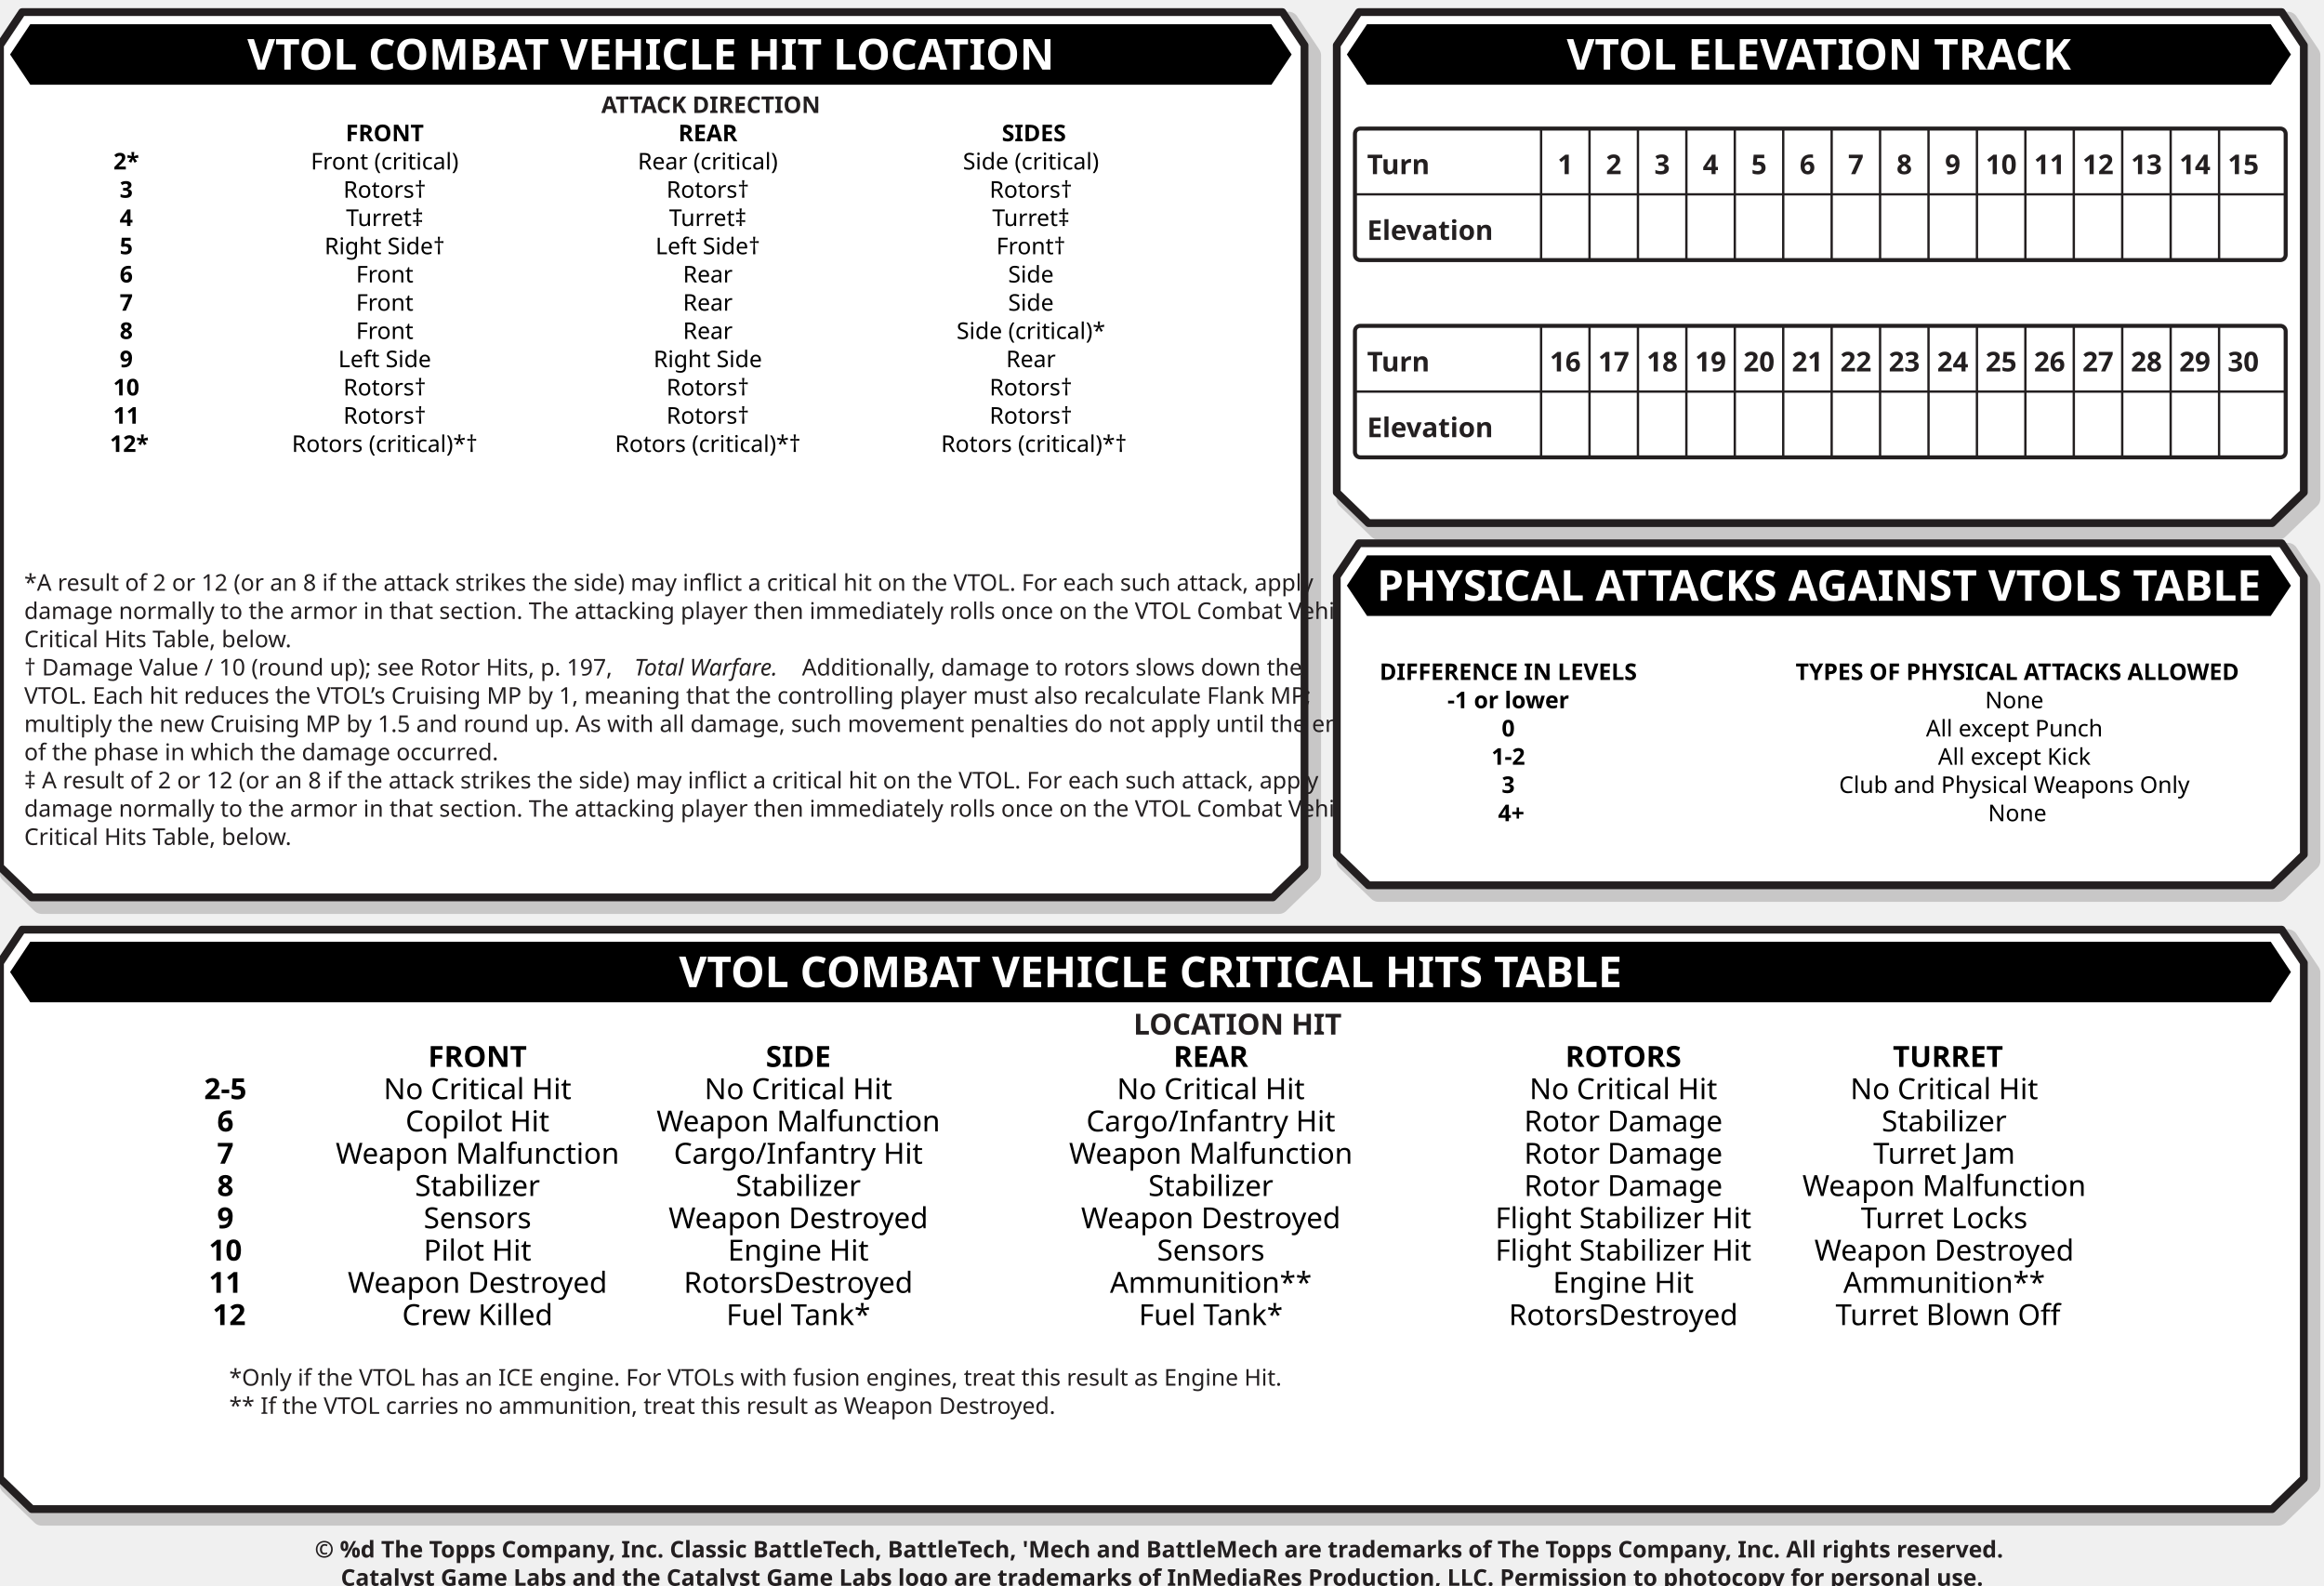
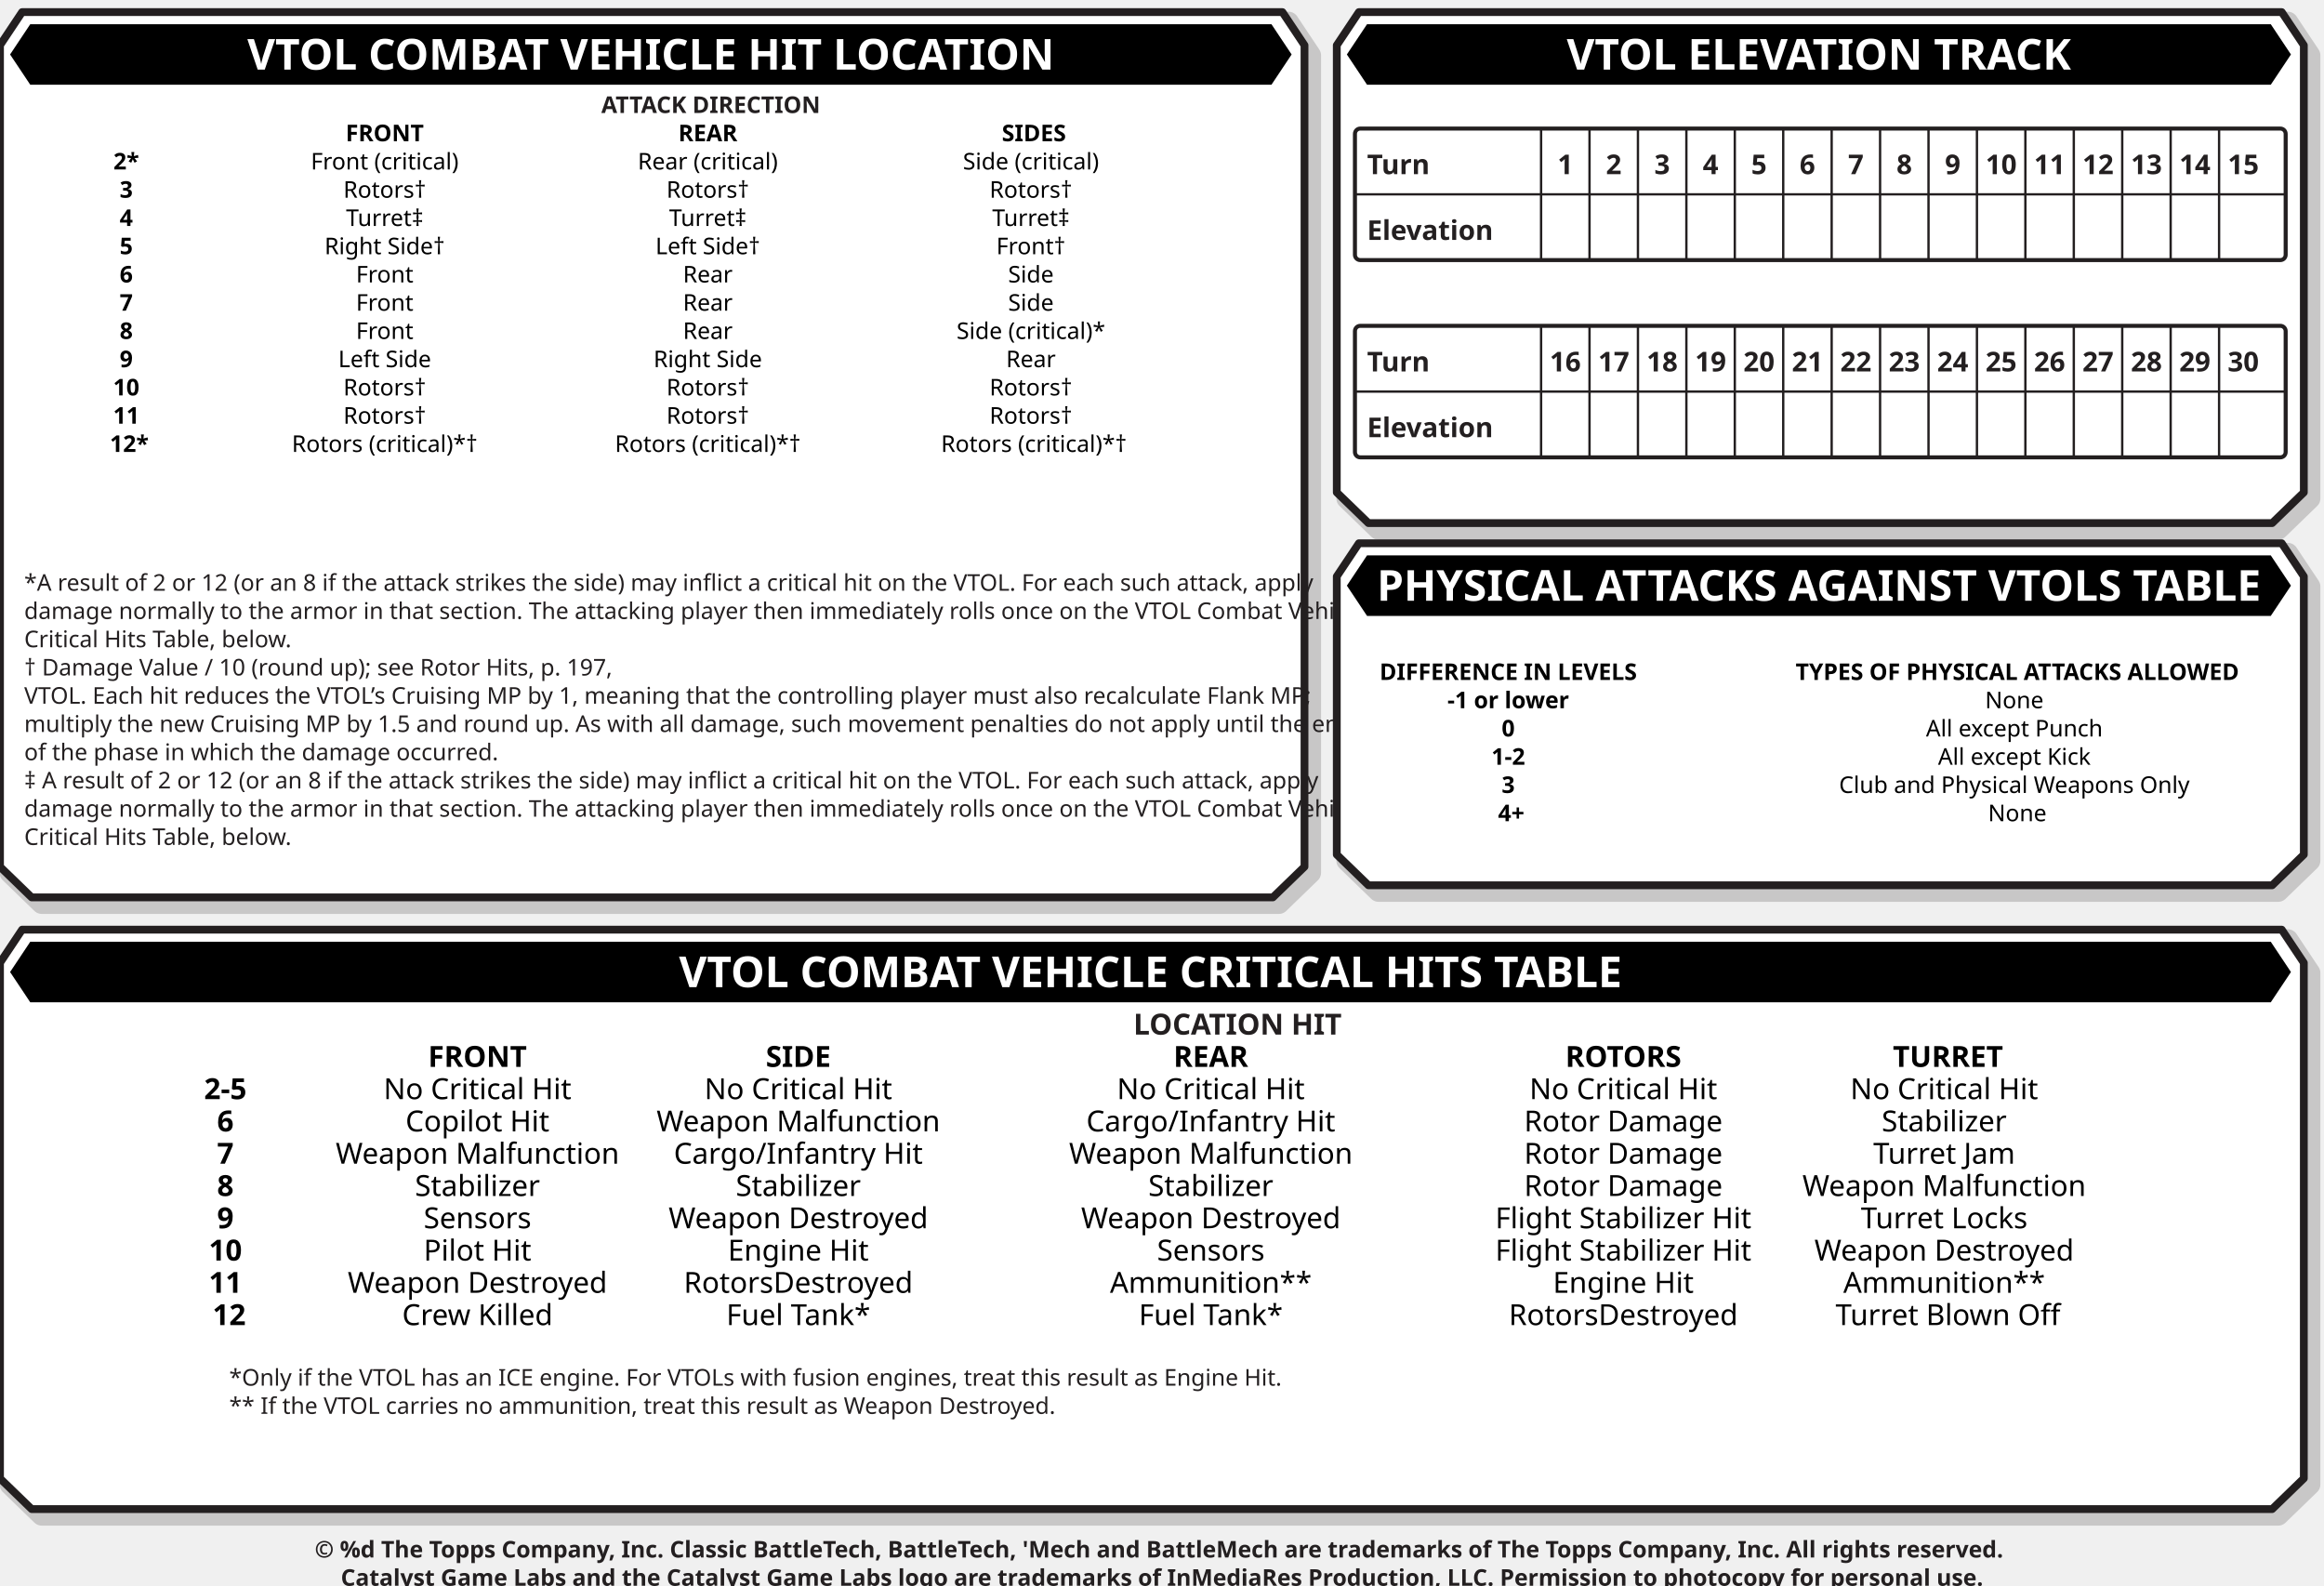
<svg xmlns="http://www.w3.org/2000/svg" contentScriptType="text/ecmascript" width="576.0" zoomAndPan="magnify" contentStyleType="text/css" height="393.0" preserveAspectRatio="xMidYMid meet" version="1.0">
  <g style="mml-color-elements:" id="rs_template">
    <text font-size="5.7px" transform="translate (288.0 393.0)" fill="#231f20" text-anchor="middle" font-family="Eurostile" id="footer" font-weight="bold">
      <tspan lengthAdjust="spacingAndGlyphs" x="0.0" id="tspanCopyright" y="-7.000" textLength="547.200">© %d The Topps Company, Inc. Classic BattleTech, BattleTech, 'Mech and BattleMech are trademarks of The Topps Company, Inc. All rights reserved.</tspan>
      <tspan lengthAdjust="spacingAndGlyphs" x="0.0" y="0" textLength="518.400">Catalyst Game Labs and the Catalyst Game Labs logo are trademarks of InMediaRes Production, LLC. Permission to photocopy for personal use.</tspan>
    </text>
    <g transform="translate (0.000 3.000)">
      <g>
        <path fill="#ffffff" d="M 2.5,10.714 L 7.975,2.500 L 319.345,2.500 l 5.475,8.214 L 324.820,213.300 l -7.845,7.600 L 10.345,220.900 l -7.845,-7.600 Z" stroke-width="5.2" stroke-linejoin="round" stroke="#c8c7c7" />
        <path fill="#ffffff" d="M 0.0,8.214 L 5.475,0.000 L 317.845,0.000 l 5.475,8.214 L 323.320,211.800 l -7.845,7.600 L 7.845,219.400 l -7.845,-7.600 Z" stroke-width="1.932" stroke-linejoin="round" stroke="#231f20" />
        <g transform="translate (2.5,3.0)">
          <path fill="#000000" d="M 0,7.500 l 4.999,-7.500 h 307.630 l 4.999,7.500 l -4.999,7.500 h -307.630 Z" />
          <text x="158.814" y="11.250" fill="#ffffff" text-anchor="middle" style="font-family:Eurostile;font-size:10.600px;font-weight:bold;font-style:normal" textLength="180.295" lengthAdjust="spacingAndGlyphs">VTOL COMBAT VEHICLE HIT LOCATION</text>
        </g>
      </g>
      <text fill="#231f20" x="176.176" y="25.000" style="font-family:Eurostile;font-size:5.700px;font-weight:bold;font-style:normal" text-anchor="middle">ATTACK DIRECTION</text>
      <g transform="translate (0.000 32.000)">
        <text text-anchor="middle" style="font-family:Eurostile;font-size:5.700px;font-weight:bold;font-style:normal">
          <tspan x="96.096" y="0.000">FRONT</tspan>
          <tspan x="176.176" y="0.000">REAR</tspan>
          <tspan x="256.256" y="0.000">SIDES</tspan>
        </text>
        <text text-anchor="middle" style="font-family:Eurostile;font-size:5.700px;font-weight:bold;font-style:normal">
          <tspan x="32.032" y="7.000">2*</tspan>
          <tspan x="32.032" y="14.000">3</tspan>
          <tspan x="32.032" y="21.000">4</tspan>
          <tspan x="32.032" y="28.000">5</tspan>
          <tspan x="32.032" y="35.000">6</tspan>
          <tspan x="32.032" y="42.000">7</tspan>
          <tspan x="32.032" y="49.000">8</tspan>
          <tspan x="32.032" y="56.000">9</tspan>
          <tspan x="32.032" y="63.000">10</tspan>
          <tspan x="32.032" y="70.000">11</tspan>
          <tspan x="32.032" y="77.000">12*</tspan>
        </text>
        <text text-anchor="middle" style="font-family:Eurostile;font-size:5.700px;font-weight:normal;font-style:normal">
          <tspan x="96.096" y="7.000">Front (critical)</tspan>
          <tspan x="176.176" y="7.000">Rear (critical)</tspan>
          <tspan x="256.256" y="7.000">Side (critical)</tspan>
          <tspan x="96.096" y="14.000">Rotors†</tspan>
          <tspan x="176.176" y="14.000">Rotors†</tspan>
          <tspan x="256.256" y="14.000">Rotors†</tspan>
          <tspan x="96.096" y="21.000">Turret‡</tspan>
          <tspan x="176.176" y="21.000">Turret‡</tspan>
          <tspan x="256.256" y="21.000">Turret‡</tspan>
          <tspan x="96.096" y="28.000">Right Side†</tspan>
          <tspan x="176.176" y="28.000">Left Side†</tspan>
          <tspan x="256.256" y="28.000">Front†</tspan>
          <tspan x="96.096" y="35.000">Front</tspan>
          <tspan x="176.176" y="35.000">Rear</tspan>
          <tspan x="256.256" y="35.000">Side</tspan>
          <tspan x="96.096" y="42.000">Front</tspan>
          <tspan x="176.176" y="42.000">Rear</tspan>
          <tspan x="256.256" y="42.000">Side</tspan>
          <tspan x="96.096" y="49.000">Front</tspan>
          <tspan x="176.176" y="49.000">Rear</tspan>
          <tspan x="256.256" y="49.000">Side (critical)*</tspan>
          <tspan x="96.096" y="56.000">Left Side</tspan>
          <tspan x="176.176" y="56.000">Right Side</tspan>
          <tspan x="256.256" y="56.000">Rear</tspan>
          <tspan x="96.096" y="63.000">Rotors†</tspan>
          <tspan x="176.176" y="63.000">Rotors†</tspan>
          <tspan x="256.256" y="63.000">Rotors†</tspan>
          <tspan x="96.096" y="70.000">Rotors†</tspan>
          <tspan x="176.176" y="70.000">Rotors†</tspan>
          <tspan x="256.256" y="70.000">Rotors†</tspan>
          <tspan x="96.096" y="77.000">Rotors (critical)*†</tspan>
          <tspan x="176.176" y="77.000">Rotors (critical)*†</tspan>
          <tspan x="256.256" y="77.000">Rotors (critical)*†</tspan>
        </text>
      </g>
      <g transform="translate(0,136.400)">
        <text x="6.000" y="7.000" fill="#231f20" text-anchor="start" style="font-family:Eurostile;font-size:5.700px;font-weight:normal;font-style:normal" textLength="311.320" lengthAdjust="spacingAndGlyphs">*A result of 2 or 12 (or an 8 if the attack strikes the side) may inflict a critical hit on the VTOL. For each such attack, apply</text>
        <text x="6.000" y="14.000" fill="#231f20" text-anchor="start" style="font-family:Eurostile;font-size:5.700px;font-weight:normal;font-style:normal" textLength="311.320" lengthAdjust="spacingAndGlyphs">damage normally to the armor in that section. The attacking player then immediately rolls once on the VTOL Combat Vehicle</text>
-         <text fill="#231f20" x="6.000" y="21.000" style="font-family:Eurostile;font-size:5.700px;font-weight:normal;font-style:normal" text-anchor="start">Critical Hits Table, below.</text>
-         <text x="6.000" y="28.000" fill="#231f20" text-anchor="start" style="font-family:Eurostile;font-size:5.700px;font-weight:normal;font-style:normal" textLength="151.192" lengthAdjust="spacingAndGlyphs">† Damage Value / 10 (round up); see Rotor Hits, p. 197, </text>
-         <text x="157.192" y="28.000" fill="#231f20" text-anchor="start" style="font-family:Eurostile;font-size:5.700px;font-weight:normal;font-style:italic" textLength="41.577" lengthAdjust="spacingAndGlyphs">Total Warfare.</text>
-         <text x="198.769" y="28.000" fill="#231f20" text-anchor="start" style="font-family:Eurostile;font-size:5.700px;font-weight:normal;font-style:normal" textLength="121.714" lengthAdjust="spacingAndGlyphs"> Additionally, damage to rotors slows down the</text>
+         <text fill="#231f20" x="6.000" y="21.000" style="font-family:Eurostile;font-size:5.700px;font-weight:normal;font-style:normal;mml-field-width:16892.987" text-anchor="start">Critical Hits Table, below.</text>
+         <text x="6.000" y="28.000" fill="#231f20" text-anchor="start" style="font-family:Eurostile;font-size:5.700px;font-weight:normal;font-style:normal" textLength="42317.079" lengthAdjust="spacingAndGlyphs">† Damage Value / 10 (round up); see Rotor Hits, p. 197, </text>
+         <text x="42323.079" y="28.000" fill="#231f20" text-anchor="start" style="font-family:Eurostile;font-size:5.700px;font-weight:normal;font-style:italic" textLength="11637.067" lengthAdjust="spacingAndGlyphs">Total Warfare.</text>
+         <text x="53960.146" y="28.000" fill="#231f20" text-anchor="start" style="font-family:Eurostile;font-size:5.700px;font-weight:normal;font-style:normal" textLength="34066.520" lengthAdjust="spacingAndGlyphs"> Additionally, damage to rotors slows down the</text>
        <text x="6.000" y="35.000" fill="#231f20" text-anchor="start" style="font-family:Eurostile;font-size:5.700px;font-weight:normal;font-style:normal" textLength="311.320" lengthAdjust="spacingAndGlyphs">VTOL. Each hit reduces the VTOL’s Cruising MP by 1, meaning that the controlling player must also recalculate Flank MP;</text>
        <text x="6.000" y="42.000" fill="#231f20" text-anchor="start" style="font-family:Eurostile;font-size:5.700px;font-weight:normal;font-style:normal" textLength="311.320" lengthAdjust="spacingAndGlyphs">multiply the new Cruising MP by 1.5 and round up. As with all damage, such movement penalties do not apply until the end</text>
-         <text fill="#231f20" x="6.000" y="49.000" style="font-family:Eurostile;font-size:5.700px;font-weight:normal;font-style:normal" text-anchor="start">of the phase in which the damage occurred.</text>
+         <text fill="#231f20" x="6.000" y="49.000" style="font-family:Eurostile;font-size:5.700px;font-weight:normal;font-style:normal;mml-field-width:3047847.104" text-anchor="start">of the phase in which the damage occurred.</text>
        <text x="6.000" y="56.000" fill="#231f20" text-anchor="start" style="font-family:Eurostile;font-size:5.700px;font-weight:normal;font-style:normal" textLength="311.320" lengthAdjust="spacingAndGlyphs">‡ A result of 2 or 12 (or an 8 if the attack strikes the side) may inflict a critical hit on the VTOL. For each such attack, apply</text>
        <text x="6.000" y="63.000" fill="#231f20" text-anchor="start" style="font-family:Eurostile;font-size:5.700px;font-weight:normal;font-style:normal" textLength="311.320" lengthAdjust="spacingAndGlyphs">damage normally to the armor in that section. The attacking player then immediately rolls once on the VTOL Combat Vehicle</text>
-         <text fill="#231f20" x="6.000" y="70.000" style="font-family:Eurostile;font-size:5.700px;font-weight:normal;font-style:normal" text-anchor="start">Critical Hits Table, below.</text>
+         <text fill="#231f20" x="6.000" y="70.000" style="font-family:Eurostile;font-size:5.700px;font-weight:normal;font-style:normal;mml-field-width:16934.482" text-anchor="start">Critical Hits Table, below.</text>
      </g>
    </g>
    <g transform="translate (331.320 3.000)">
      <g>
        <path fill="#ffffff" d="M 2.5,10.714 L 7.975,2.500 L 235.705,2.500 l 5.475,8.214 L 241.180,120.540 l -7.845,7.600 L 10.345,128.140 l -7.845,-7.600 Z" stroke-width="5.2" stroke-linejoin="round" stroke="#c8c7c7" />
        <path fill="#ffffff" d="M 0.0,8.214 L 5.475,0.000 L 234.205,0.000 l 5.475,8.214 L 239.680,119.040 l -7.845,7.600 L 7.845,126.640 l -7.845,-7.600 Z" stroke-width="1.932" stroke-linejoin="round" stroke="#231f20" />
        <g transform="translate (2.5,3.0)">
          <path fill="#000000" d="M 0,7.500 l 4.999,-7.500 h 223.990 l 4.999,7.500 l -4.999,7.500 h -223.990 Z" />
          <text x="116.994" y="11.250" fill="#ffffff" text-anchor="middle" style="font-family:Eurostile;font-size:10.600px;font-weight:bold;font-style:normal" textLength="115.026" lengthAdjust="spacingAndGlyphs">VTOL ELEVATION TRACK</text>
        </g>
      </g>
      <path fill="none" d="M 4.500,30.179 c 0,-0.726 0.589,-1.315 1.315,-1.315 l 228.050,0 c 0.726,0 1.315,0.589, 1.315,1.315 l 0,29.962 c 0,0.726 -0.589,1.315, -1.315,1.315 l -228.050,0 c -0.726,0 -1.315,-0.589, -1.315,-1.315Z" stroke-width="1.0" stroke-linejoin="round" stroke="#231f20" />
      <path fill="none" stroke-width="0.58" d="M 4.500,45.160 h230.680 M 50.636,28.864 v32.592  M 62.639,28.864 v32.592  M 74.642,28.864 v32.592  M 86.645,28.864 v32.592  M 98.648,28.864 v32.592  M 110.651,28.864 v32.592  M 122.654,28.864 v32.592  M 134.657,28.864 v32.592  M 146.659,28.864 v32.592  M 158.662,28.864 v32.592  M 170.665,28.864 v32.592  M 182.668,28.864 v32.592  M 194.671,28.864 v32.592  M 206.674,28.864 v32.592  M 218.677,28.864 v32.592" stroke-linecap="round" stroke-linejoin="miter" stroke="#231f20" />
      <text fill="#231f20" x="7.500" y="40.160" style="font-family:Eurostile;font-size:6.760px;font-weight:bold;font-style:normal" text-anchor="start">Turn</text>
      <text fill="#231f20" x="7.500" y="56.456" style="font-family:Eurostile;font-size:6.760px;font-weight:bold;font-style:normal" text-anchor="start">Elevation</text>
      <text fill="#231f20" x="56.637" y="40.160" style="font-family:Eurostile;font-size:6.760px;font-weight:bold;font-style:normal" text-anchor="middle">1</text>
      <text fill="#231f20" x="68.640" y="40.160" style="font-family:Eurostile;font-size:6.760px;font-weight:bold;font-style:normal" text-anchor="middle">2</text>
      <text fill="#231f20" x="80.643" y="40.160" style="font-family:Eurostile;font-size:6.760px;font-weight:bold;font-style:normal" text-anchor="middle">3</text>
      <text fill="#231f20" x="92.646" y="40.160" style="font-family:Eurostile;font-size:6.760px;font-weight:bold;font-style:normal" text-anchor="middle">4</text>
      <text fill="#231f20" x="104.649" y="40.160" style="font-family:Eurostile;font-size:6.760px;font-weight:bold;font-style:normal" text-anchor="middle">5</text>
      <text fill="#231f20" x="116.652" y="40.160" style="font-family:Eurostile;font-size:6.760px;font-weight:bold;font-style:normal" text-anchor="middle">6</text>
      <text fill="#231f20" x="128.655" y="40.160" style="font-family:Eurostile;font-size:6.760px;font-weight:bold;font-style:normal" text-anchor="middle">7</text>
      <text fill="#231f20" x="140.658" y="40.160" style="font-family:Eurostile;font-size:6.760px;font-weight:bold;font-style:normal" text-anchor="middle">8</text>
      <text fill="#231f20" x="152.661" y="40.160" style="font-family:Eurostile;font-size:6.760px;font-weight:bold;font-style:normal" text-anchor="middle">9</text>
      <text fill="#231f20" x="164.664" y="40.160" style="font-family:Eurostile;font-size:6.760px;font-weight:bold;font-style:normal" text-anchor="middle">10</text>
      <text fill="#231f20" x="176.667" y="40.160" style="font-family:Eurostile;font-size:6.760px;font-weight:bold;font-style:normal" text-anchor="middle">11</text>
      <text fill="#231f20" x="188.670" y="40.160" style="font-family:Eurostile;font-size:6.760px;font-weight:bold;font-style:normal" text-anchor="middle">12</text>
      <text fill="#231f20" x="200.673" y="40.160" style="font-family:Eurostile;font-size:6.760px;font-weight:bold;font-style:normal" text-anchor="middle">13</text>
      <text fill="#231f20" x="212.676" y="40.160" style="font-family:Eurostile;font-size:6.760px;font-weight:bold;font-style:normal" text-anchor="middle">14</text>
      <text fill="#231f20" x="224.679" y="40.160" style="font-family:Eurostile;font-size:6.760px;font-weight:bold;font-style:normal" text-anchor="middle">15</text>
      <path fill="none" d="M 4.500,79.067 c 0,-0.726 0.589,-1.315 1.315,-1.315 l 228.050,0 c 0.726,0 1.315,0.589, 1.315,1.315 l 0,29.962 c 0,0.726 -0.589,1.315, -1.315,1.315 l -228.050,0 c -0.726,0 -1.315,-0.589, -1.315,-1.315Z" stroke-width="1.0" stroke-linejoin="round" stroke="#231f20" />
      <path fill="none" stroke-width="0.58" d="M 4.500,94.048 h230.680 M 50.636,77.752 v32.592  M 62.639,77.752 v32.592  M 74.642,77.752 v32.592  M 86.645,77.752 v32.592  M 98.648,77.752 v32.592  M 110.651,77.752 v32.592  M 122.654,77.752 v32.592  M 134.657,77.752 v32.592  M 146.659,77.752 v32.592  M 158.662,77.752 v32.592  M 170.665,77.752 v32.592  M 182.668,77.752 v32.592  M 194.671,77.752 v32.592  M 206.674,77.752 v32.592  M 218.677,77.752 v32.592" stroke-linecap="round" stroke-linejoin="miter" stroke="#231f20" />
      <text fill="#231f20" x="7.500" y="89.048" style="font-family:Eurostile;font-size:6.760px;font-weight:bold;font-style:normal" text-anchor="start">Turn</text>
      <text fill="#231f20" x="7.500" y="105.344" style="font-family:Eurostile;font-size:6.760px;font-weight:bold;font-style:normal" text-anchor="start">Elevation</text>
      <text fill="#231f20" x="56.637" y="89.048" style="font-family:Eurostile;font-size:6.760px;font-weight:bold;font-style:normal" text-anchor="middle">16</text>
      <text fill="#231f20" x="68.640" y="89.048" style="font-family:Eurostile;font-size:6.760px;font-weight:bold;font-style:normal" text-anchor="middle">17</text>
      <text fill="#231f20" x="80.643" y="89.048" style="font-family:Eurostile;font-size:6.760px;font-weight:bold;font-style:normal" text-anchor="middle">18</text>
      <text fill="#231f20" x="92.646" y="89.048" style="font-family:Eurostile;font-size:6.760px;font-weight:bold;font-style:normal" text-anchor="middle">19</text>
      <text fill="#231f20" x="104.649" y="89.048" style="font-family:Eurostile;font-size:6.760px;font-weight:bold;font-style:normal" text-anchor="middle">20</text>
      <text fill="#231f20" x="116.652" y="89.048" style="font-family:Eurostile;font-size:6.760px;font-weight:bold;font-style:normal" text-anchor="middle">21</text>
      <text fill="#231f20" x="128.655" y="89.048" style="font-family:Eurostile;font-size:6.760px;font-weight:bold;font-style:normal" text-anchor="middle">22</text>
      <text fill="#231f20" x="140.658" y="89.048" style="font-family:Eurostile;font-size:6.760px;font-weight:bold;font-style:normal" text-anchor="middle">23</text>
      <text fill="#231f20" x="152.661" y="89.048" style="font-family:Eurostile;font-size:6.760px;font-weight:bold;font-style:normal" text-anchor="middle">24</text>
      <text fill="#231f20" x="164.664" y="89.048" style="font-family:Eurostile;font-size:6.760px;font-weight:bold;font-style:normal" text-anchor="middle">25</text>
      <text fill="#231f20" x="176.667" y="89.048" style="font-family:Eurostile;font-size:6.760px;font-weight:bold;font-style:normal" text-anchor="middle">26</text>
      <text fill="#231f20" x="188.670" y="89.048" style="font-family:Eurostile;font-size:6.760px;font-weight:bold;font-style:normal" text-anchor="middle">27</text>
      <text fill="#231f20" x="200.673" y="89.048" style="font-family:Eurostile;font-size:6.760px;font-weight:bold;font-style:normal" text-anchor="middle">28</text>
      <text fill="#231f20" x="212.676" y="89.048" style="font-family:Eurostile;font-size:6.760px;font-weight:bold;font-style:normal" text-anchor="middle">29</text>
      <text fill="#231f20" x="224.679" y="89.048" style="font-family:Eurostile;font-size:6.760px;font-weight:bold;font-style:normal" text-anchor="middle">30</text>
    </g>
    <g transform="translate (331.320 134.640)">
      <g>
        <path fill="#ffffff" d="M 2.5,10.714 L 7.975,2.500 L 235.705,2.500 l 5.475,8.214 L 241.180,78.660 l -7.845,7.600 L 10.345,86.260 l -7.845,-7.600 Z" stroke-width="5.2" stroke-linejoin="round" stroke="#c8c7c7" />
        <path fill="#ffffff" d="M 0.0,8.214 L 5.475,0.000 L 234.205,0.000 l 5.475,8.214 L 239.680,77.160 l -7.845,7.600 L 7.845,84.760 l -7.845,-7.600 Z" stroke-width="1.932" stroke-linejoin="round" stroke="#231f20" />
        <g transform="translate (2.5,3.0)">
          <path fill="#000000" d="M 0,7.500 l 4.999,-7.500 h 223.990 l 4.999,7.500 l -4.999,7.500 h -223.990 Z" />
          <text x="116.994" y="11.250" fill="#ffffff" text-anchor="middle" style="font-family:Eurostile;font-size:10.600px;font-weight:bold;font-style:normal" textLength="203.386" lengthAdjust="spacingAndGlyphs">PHYSICAL ATTACKS AGAINST VTOLS TABLE</text>
        </g>
      </g>
      <g transform="translate (3.000 33.880)">
        <text text-anchor="middle" style="font-family:Eurostile;font-size:5.700px;font-weight:bold;font-style:normal">
          <tspan x="165.676" y="0.000">TYPES OF PHYSICAL ATTACKS ALLOWED</tspan>
        </text>
        <text text-anchor="middle" style="font-family:Eurostile;font-size:5.700px;font-weight:bold;font-style:normal">
          <tspan x="40.236" y="0.000">DIFFERENCE IN LEVELS</tspan>
          <tspan x="40.236" y="7.000">-1 or lower</tspan>
          <tspan x="40.236" y="14.000">0</tspan>
          <tspan x="40.236" y="21.000">1-2</tspan>
          <tspan x="40.236" y="28.000">3</tspan>
          <tspan x="40.236" y="35.000">4+</tspan>
        </text>
        <text text-anchor="middle" style="font-family:Eurostile;font-size:5.700px;font-weight:normal;font-style:normal">
          <tspan x="165.676" y="7.000">None</tspan>
          <tspan x="165.676" y="14.000">All except Punch</tspan>
          <tspan x="165.676" y="21.000">All except Kick</tspan>
          <tspan x="165.676" y="28.000">Club and Physical Weapons Only</tspan>
          <tspan x="165.676" y="35.000">None</tspan>
        </text>
      </g>
    </g>
    <g transform="translate (0.000 230.400)">
      <g>
        <path fill="#ffffff" d="M 2.5,10.714 L 7.975,2.500 L 567.025,2.500 l 5.475,8.214 L 572.500,137.500 l -7.845,7.600 L 10.345,145.100 l -7.845,-7.600 Z" stroke-width="5.2" stroke-linejoin="round" stroke="#c8c7c7" />
        <path fill="#ffffff" d="M 0.0,8.214 L 5.475,0.000 L 565.525,0.000 l 5.475,8.214 L 571.000,136.000 l -7.845,7.600 L 7.845,143.600 l -7.845,-7.600 Z" stroke-width="1.932" stroke-linejoin="round" stroke="#231f20" />
        <g transform="translate (2.5,3.0)">
          <path fill="#000000" d="M 0,7.500 l 4.999,-7.500 h 555.310 l 4.999,7.500 l -4.999,7.500 h -555.310 Z" />
          <text x="282.654" y="11.250" fill="#ffffff" text-anchor="middle" style="font-family:Eurostile;font-size:10.600px;font-weight:bold;font-style:normal" textLength="213.815" lengthAdjust="spacingAndGlyphs">VTOL COMBAT VEHICLE CRITICAL HITS TABLE</text>
        </g>
      </g>
      <text fill="#231f20" x="306.720" y="26.000" style="font-family:Eurostile;font-size:7.200px;font-weight:bold;font-style:normal" text-anchor="middle">LOCATION HIT</text>
      <g transform="translate (0.000 34.000)">
        <text text-anchor="middle" style="font-family:Eurostile;font-size:7.200px;font-weight:bold;font-style:normal">
          <tspan x="119.280" y="0.000">FRONT</tspan>
          <tspan x="198.800" y="0.000">SIDE</tspan>
          <tspan x="301.040" y="0.000">REAR</tspan>
          <tspan x="403.280" y="0.000">ROTORS</tspan>
          <tspan x="482.800" y="0.000">TURRET</tspan>
        </text>
        <text text-anchor="middle" style="font-family:Eurostile;font-size:7.200px;font-weight:bold;font-style:normal">
          <tspan x="56.800" y="8.000">2-5</tspan>
          <tspan x="56.800" y="16.000">6</tspan>
          <tspan x="56.800" y="24.000">7</tspan>
          <tspan x="56.800" y="32.000">8</tspan>
          <tspan x="56.800" y="40.000">9</tspan>
          <tspan x="56.800" y="48.000">10</tspan>
          <tspan x="56.800" y="56.000">11</tspan>
          <tspan x="56.800" y="64.000">12</tspan>
        </text>
        <text text-anchor="middle" style="font-family:Eurostile;font-size:7.200px;font-weight:normal;font-style:normal">
          <tspan x="119.280" y="8.000">No Critical Hit</tspan>
          <tspan x="198.800" y="8.000">No Critical Hit</tspan>
          <tspan x="301.040" y="8.000">No Critical Hit</tspan>
          <tspan x="403.280" y="8.000">No Critical Hit</tspan>
          <tspan x="482.800" y="8.000">No Critical Hit</tspan>
          <tspan x="119.280" y="16.000">Copilot Hit</tspan>
          <tspan x="198.800" y="16.000">Weapon Malfunction</tspan>
          <tspan x="301.040" y="16.000">Cargo/Infantry Hit</tspan>
          <tspan x="403.280" y="16.000">Rotor Damage</tspan>
          <tspan x="482.800" y="16.000">Stabilizer</tspan>
          <tspan x="119.280" y="24.000">Weapon Malfunction</tspan>
          <tspan x="198.800" y="24.000">Cargo/Infantry Hit</tspan>
          <tspan x="301.040" y="24.000">Weapon Malfunction</tspan>
          <tspan x="403.280" y="24.000">Rotor Damage</tspan>
          <tspan x="482.800" y="24.000">Turret Jam</tspan>
          <tspan x="119.280" y="32.000">Stabilizer</tspan>
          <tspan x="198.800" y="32.000">Stabilizer</tspan>
          <tspan x="301.040" y="32.000">Stabilizer</tspan>
          <tspan x="403.280" y="32.000">Rotor Damage</tspan>
          <tspan x="482.800" y="32.000">Weapon Malfunction</tspan>
          <tspan x="119.280" y="40.000">Sensors</tspan>
          <tspan x="198.800" y="40.000">Weapon Destroyed</tspan>
          <tspan x="301.040" y="40.000">Weapon Destroyed</tspan>
          <tspan x="403.280" y="40.000">Flight Stabilizer Hit</tspan>
          <tspan x="482.800" y="40.000">Turret Locks</tspan>
          <tspan x="119.280" y="48.000">Pilot Hit</tspan>
          <tspan x="198.800" y="48.000">Engine Hit</tspan>
          <tspan x="301.040" y="48.000">Sensors</tspan>
          <tspan x="403.280" y="48.000">Flight Stabilizer Hit</tspan>
          <tspan x="482.800" y="48.000">Weapon Destroyed</tspan>
          <tspan x="119.280" y="56.000">Weapon Destroyed</tspan>
          <tspan x="198.800" y="56.000">RotorsDestroyed</tspan>
          <tspan x="301.040" y="56.000">Ammunition**</tspan>
          <tspan x="403.280" y="56.000">Engine Hit</tspan>
          <tspan x="482.800" y="56.000">Ammunition**</tspan>
          <tspan x="119.280" y="64.000">Crew Killed</tspan>
          <tspan x="198.800" y="64.000">Fuel Tank*</tspan>
          <tspan x="301.040" y="64.000">Fuel Tank*</tspan>
          <tspan x="403.280" y="64.000">RotorsDestroyed</tspan>
          <tspan x="482.800" y="64.000">Turret Blown Off</tspan>
        </text>
      </g>
      <text fill="#231f20" x="56.800" y="113.000" style="font-family:Eurostile;font-size:5.700px;font-weight:normal;font-style:normal" text-anchor="start">*Only if the VTOL has an ICE engine. For VTOLs with fusion engines, treat this result as Engine Hit.</text>
      <text fill="#231f20" x="56.800" y="120.000" style="font-family:Eurostile;font-size:5.700px;font-weight:normal;font-style:normal" text-anchor="start">** If the VTOL carries no ammunition, treat this result as Weapon Destroyed.</text>
    </g>
  </g>
</svg>
